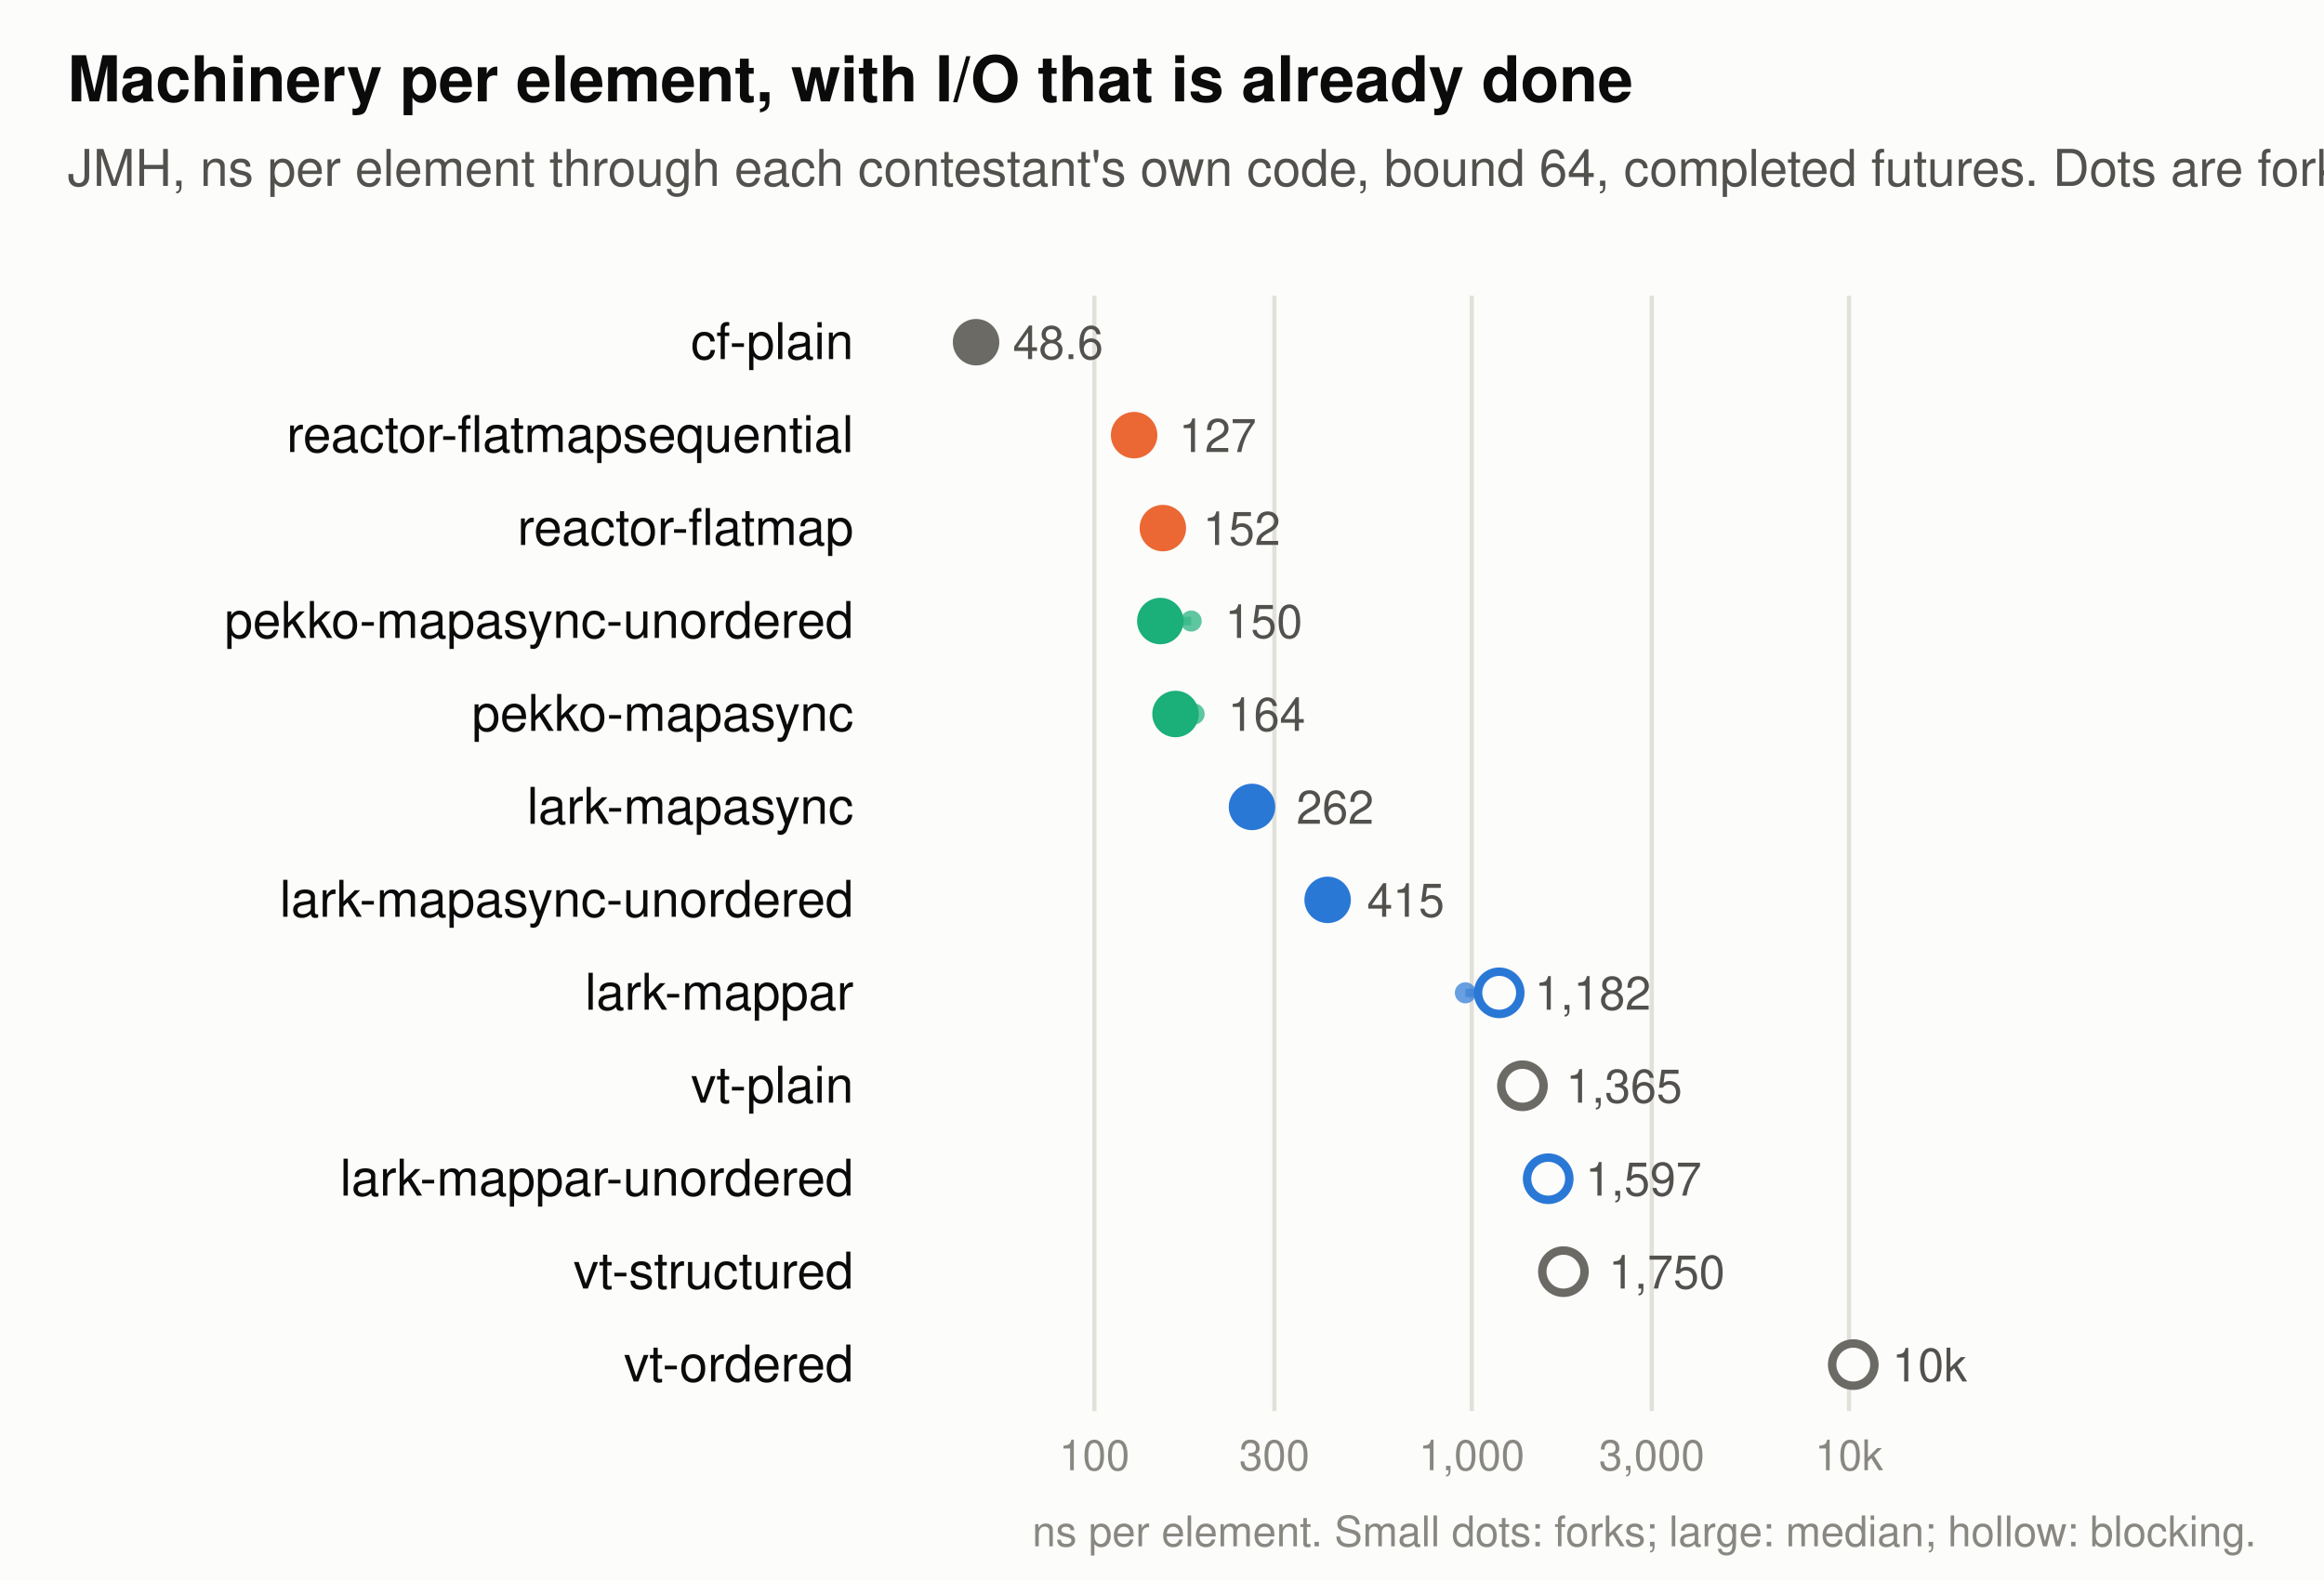
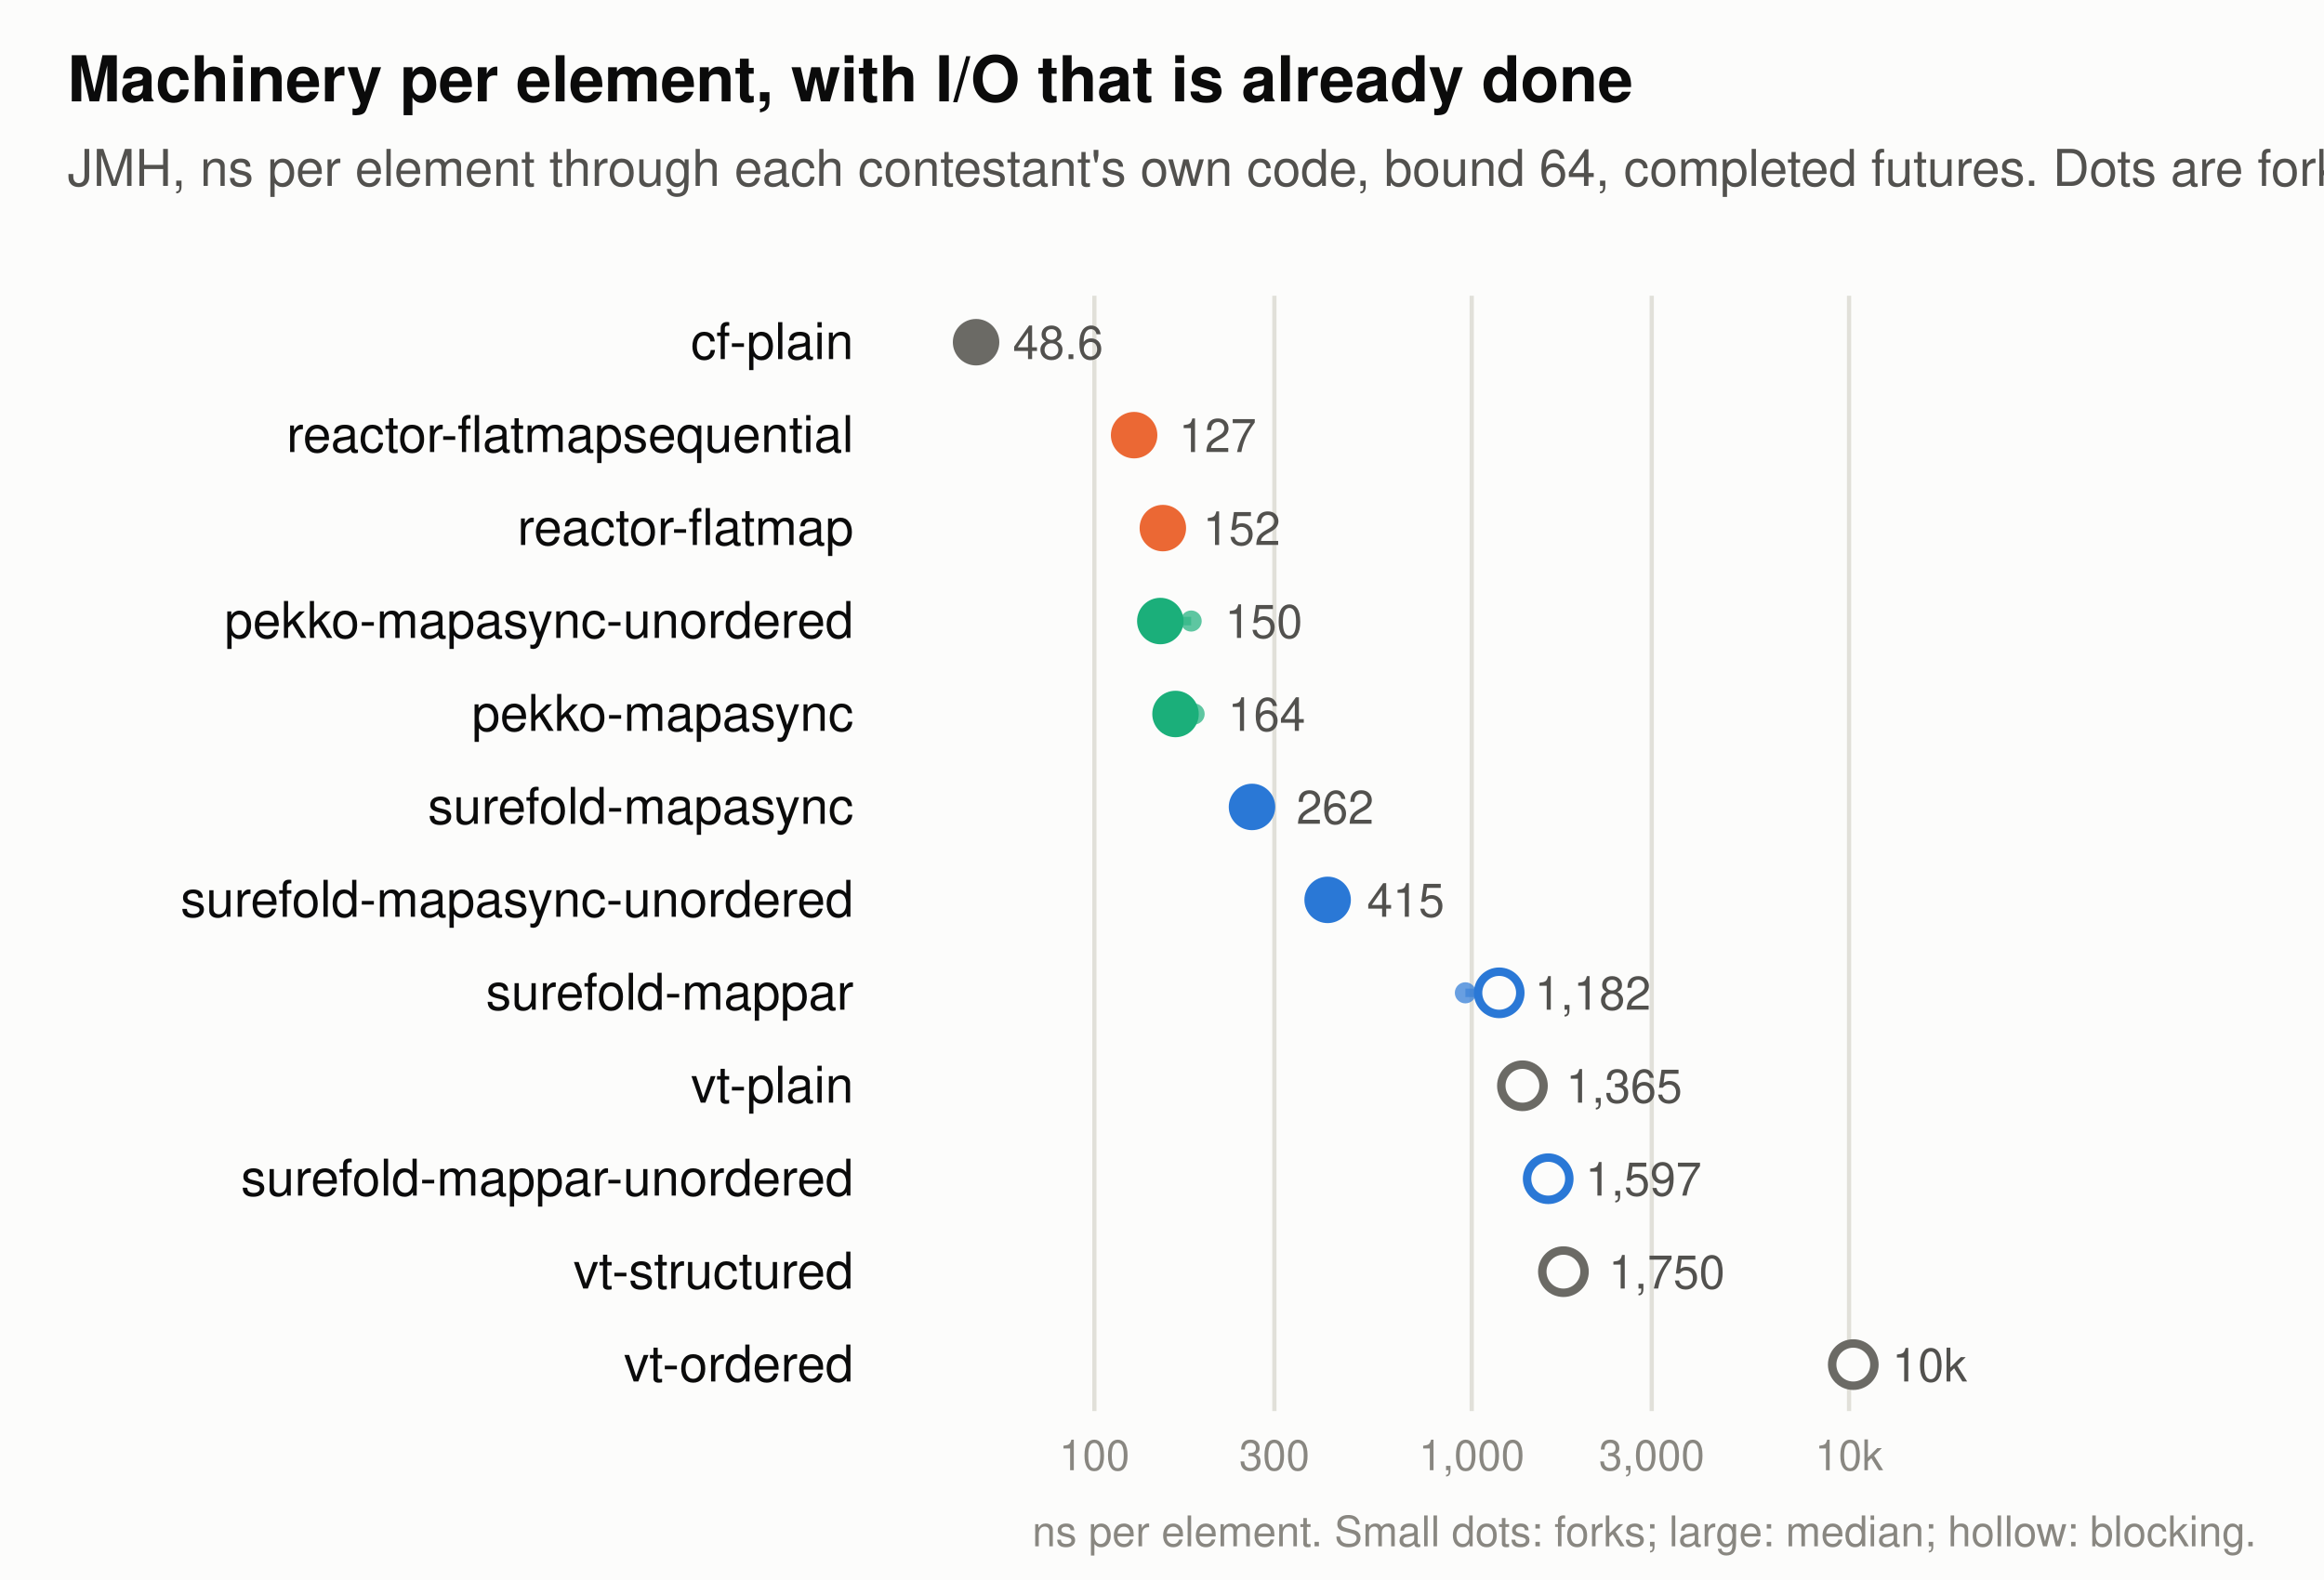
<svg xmlns="http://www.w3.org/2000/svg" viewBox="0 0 550 374" width="550" height="374" role="img" aria-label="Machinery per element, with I/O that is already done">
  <style>
text { font-family: -apple-system, BlinkMacSystemFont, "Segoe UI", Helvetica, Arial, sans-serif; }
.bg { fill: #fcfcfb; } .t1 { fill: #0b0b0b; } .t2 { fill: #52514e; } .mu { fill: #898781; }
.grid { stroke: #e1e0d9; stroke-width: 1; }
- .jdk { fill: #6b6a65; stroke: #6b6a65; } .lark { fill: #2a78d6; stroke: #2a78d6; }
+ .jdk { fill: #6b6a65; stroke: #6b6a65; } .surefold { fill: #2a78d6; stroke: #2a78d6; }
.reactor { fill: #eb6834; stroke: #eb6834; } .pekko { fill: #1baf7a; stroke: #1baf7a; }
.hollow { fill: #fcfcfb; stroke-width: 2; }
@media (prefers-color-scheme: dark) {
  .bg { fill: #1a1a19; } .t1 { fill: #f0efec; } .t2 { fill: #c3c2b7; } .grid { stroke: #2c2c2a; }
-   .jdk { fill: #a8a79f; stroke: #a8a79f; } .lark { fill: #3987e5; stroke: #3987e5; }
+   .jdk { fill: #a8a79f; stroke: #a8a79f; } .surefold { fill: #3987e5; stroke: #3987e5; }
  .reactor { fill: #d95926; stroke: #d95926; } .pekko { fill: #199e70; stroke: #199e70; }
  .hollow { fill: #1a1a19; }
}
</style>
  <rect class="bg" width="550" height="374" />
  <text class="t1" x="16" y="24" font-size="15" font-weight="600">Machinery per element, with I/O that is already done</text>
  <text class="t2" x="16" y="44" font-size="12">JMH, ns per element through each contestant's own code, bound 64, completed futures. Dots are forks.</text>
  <line class="grid" x1="259.0" y1="70" x2="259.0" y2="334" />
  <text class="mu" x="259.0" y="348" font-size="10" text-anchor="middle">100</text>
  <line class="grid" x1="301.6" y1="70" x2="301.6" y2="334" />
  <text class="mu" x="301.6" y="348" font-size="10" text-anchor="middle">300</text>
  <line class="grid" x1="348.3" y1="70" x2="348.3" y2="334" />
  <text class="mu" x="348.3" y="348" font-size="10" text-anchor="middle">1,000</text>
  <line class="grid" x1="390.9" y1="70" x2="390.9" y2="334" />
  <text class="mu" x="390.9" y="348" font-size="10" text-anchor="middle">3,000</text>
  <line class="grid" x1="437.6" y1="70" x2="437.6" y2="334" />
  <text class="mu" x="437.6" y="348" font-size="10" text-anchor="middle">10k</text>
  <text class="t1" x="202" y="85.0" font-size="12" text-anchor="end">cf-plain</text>
  <line class="jdk" x1="230.2" y1="81.0" x2="231.7" y2="81.0" stroke-width="2" opacity="0.5" />
  <circle class="jdk" cx="231.7" cy="81.0" r="2" opacity="0.7" />
  <circle class="jdk" cx="230.2" cy="81.0" r="2" opacity="0.7" />
  <circle class="jdk" cx="231.0" cy="81.0" r="2" opacity="0.7" />
  <circle class="jdk" cx="231.7" cy="81.0" r="2" opacity="0.7" />
  <circle class="jdk" cx="230.7" cy="81.0" r="2" opacity="0.7" />
  <circle class="jdk" cx="231.0" cy="81.0" r="5" />
  <text class="t2" x="239.7" y="85.0" font-size="11">48.6</text>
  <text class="t1" x="202" y="107.0" font-size="12" text-anchor="end">reactor-flatmapsequential</text>
  <line class="reactor" x1="267.6" y1="103.0" x2="271.0" y2="103.0" stroke-width="2" opacity="0.5" />
  <circle class="reactor" cx="268.2" cy="103.0" r="2" opacity="0.7" />
  <circle class="reactor" cx="267.6" cy="103.0" r="2" opacity="0.7" />
  <circle class="reactor" cx="268.9" cy="103.0" r="2" opacity="0.7" />
  <circle class="reactor" cx="271.0" cy="103.0" r="2" opacity="0.7" />
  <circle class="reactor" cx="268.4" cy="103.0" r="2" opacity="0.7" />
  <circle class="reactor" cx="268.4" cy="103.0" r="5" />
  <text class="t2" x="279.0" y="107.0" font-size="11">127</text>
  <text class="t1" x="202" y="129.0" font-size="12" text-anchor="end">reactor-flatmap</text>
  <line class="reactor" x1="273.9" y1="125.0" x2="276.7" y2="125.0" stroke-width="2" opacity="0.5" />
  <circle class="reactor" cx="275.2" cy="125.0" r="2" opacity="0.7" />
  <circle class="reactor" cx="273.9" cy="125.0" r="2" opacity="0.7" />
  <circle class="reactor" cx="274.5" cy="125.0" r="2" opacity="0.7" />
  <circle class="reactor" cx="276.7" cy="125.0" r="2" opacity="0.7" />
  <circle class="reactor" cx="276.2" cy="125.0" r="2" opacity="0.7" />
  <circle class="reactor" cx="275.2" cy="125.0" r="5" />
  <text class="t2" x="284.7" y="129.0" font-size="11">152</text>
  <text class="t1" x="202" y="151.0" font-size="12" text-anchor="end">pekko-mapasync-unordered</text>
  <line class="pekko" x1="274.3" y1="147.0" x2="281.9" y2="147.0" stroke-width="2" opacity="0.5" />
  <circle class="pekko" cx="274.3" cy="147.0" r="2" opacity="0.7" />
  <circle class="pekko" cx="274.5" cy="147.0" r="2" opacity="0.7" />
  <circle class="pekko" cx="274.6" cy="147.0" r="2" opacity="0.7" />
  <circle class="pekko" cx="274.9" cy="147.0" r="2" opacity="0.7" />
  <circle class="pekko" cx="281.9" cy="147.0" r="2" opacity="0.7" />
  <circle class="pekko" cx="274.6" cy="147.0" r="5" />
  <text class="t2" x="289.9" y="151.0" font-size="11">150</text>
  <text class="t1" x="202" y="173.0" font-size="12" text-anchor="end">pekko-mapasync</text>
  <line class="pekko" x1="276.1" y1="169.0" x2="282.6" y2="169.0" stroke-width="2" opacity="0.5" />
  <circle class="pekko" cx="279.9" cy="169.0" r="2" opacity="0.7" />
  <circle class="pekko" cx="277.3" cy="169.0" r="2" opacity="0.7" />
  <circle class="pekko" cx="276.1" cy="169.0" r="2" opacity="0.7" />
  <circle class="pekko" cx="282.6" cy="169.0" r="2" opacity="0.7" />
  <circle class="pekko" cx="278.2" cy="169.0" r="2" opacity="0.7" />
  <circle class="pekko" cx="278.2" cy="169.0" r="5" />
  <text class="t2" x="290.6" y="173.0" font-size="11">164</text>
-   <text class="t1" x="202" y="195.0" font-size="12" text-anchor="end">lark-mapasync</text>
-   <line class="lark" x1="294.8" y1="191.0" x2="298.8" y2="191.0" stroke-width="2" opacity="0.5" />
-   <circle class="lark" cx="296.3" cy="191.0" r="2" opacity="0.7" />
-   <circle class="lark" cx="298.8" cy="191.0" r="2" opacity="0.7" />
-   <circle class="lark" cx="295.8" cy="191.0" r="2" opacity="0.7" />
-   <circle class="lark" cx="298.4" cy="191.0" r="2" opacity="0.7" />
-   <circle class="lark" cx="294.8" cy="191.0" r="2" opacity="0.7" />
-   <circle class="lark" cx="296.3" cy="191.0" r="5" />
+   <text class="t1" x="202" y="195.0" font-size="12" text-anchor="end">surefold-mapasync</text>
+   <line class="surefold" x1="294.8" y1="191.0" x2="298.8" y2="191.0" stroke-width="2" opacity="0.5" />
+   <circle class="surefold" cx="296.3" cy="191.0" r="2" opacity="0.7" />
+   <circle class="surefold" cx="298.8" cy="191.0" r="2" opacity="0.7" />
+   <circle class="surefold" cx="295.8" cy="191.0" r="2" opacity="0.7" />
+   <circle class="surefold" cx="298.4" cy="191.0" r="2" opacity="0.7" />
+   <circle class="surefold" cx="294.8" cy="191.0" r="2" opacity="0.7" />
+   <circle class="surefold" cx="296.3" cy="191.0" r="5" />
  <text class="t2" x="306.8" y="195.0" font-size="11">262</text>
-   <text class="t1" x="202" y="217.0" font-size="12" text-anchor="end">lark-mapasync-unordered</text>
-   <line class="lark" x1="313.1" y1="213.0" x2="315.5" y2="213.0" stroke-width="2" opacity="0.5" />
-   <circle class="lark" cx="313.8" cy="213.0" r="2" opacity="0.7" />
-   <circle class="lark" cx="314.2" cy="213.0" r="2" opacity="0.7" />
-   <circle class="lark" cx="315.5" cy="213.0" r="2" opacity="0.7" />
-   <circle class="lark" cx="313.1" cy="213.0" r="2" opacity="0.7" />
-   <circle class="lark" cx="314.3" cy="213.0" r="2" opacity="0.7" />
-   <circle class="lark" cx="314.2" cy="213.0" r="5" />
+   <text class="t1" x="202" y="217.0" font-size="12" text-anchor="end">surefold-mapasync-unordered</text>
+   <line class="surefold" x1="313.1" y1="213.0" x2="315.5" y2="213.0" stroke-width="2" opacity="0.5" />
+   <circle class="surefold" cx="313.8" cy="213.0" r="2" opacity="0.7" />
+   <circle class="surefold" cx="314.2" cy="213.0" r="2" opacity="0.7" />
+   <circle class="surefold" cx="315.5" cy="213.0" r="2" opacity="0.7" />
+   <circle class="surefold" cx="313.1" cy="213.0" r="2" opacity="0.7" />
+   <circle class="surefold" cx="314.3" cy="213.0" r="2" opacity="0.7" />
+   <circle class="surefold" cx="314.2" cy="213.0" r="5" />
  <text class="t2" x="323.5" y="217.0" font-size="11">415</text>
-   <text class="t1" x="202" y="239.0" font-size="12" text-anchor="end">lark-mappar</text>
-   <line class="lark" x1="346.8" y1="235.0" x2="355.2" y2="235.0" stroke-width="2" opacity="0.5" />
-   <circle class="lark" cx="354.8" cy="235.0" r="2" opacity="0.7" />
-   <circle class="lark" cx="355.0" cy="235.0" r="2" opacity="0.7" />
-   <circle class="lark" cx="351.8" cy="235.0" r="2" opacity="0.7" />
-   <circle class="lark" cx="346.8" cy="235.0" r="2" opacity="0.7" />
-   <circle class="lark" cx="355.2" cy="235.0" r="2" opacity="0.7" />
-   <circle class="lark hollow" cx="354.8" cy="235.0" r="5" />
+   <text class="t1" x="202" y="239.0" font-size="12" text-anchor="end">surefold-mappar</text>
+   <line class="surefold" x1="346.8" y1="235.0" x2="355.2" y2="235.0" stroke-width="2" opacity="0.5" />
+   <circle class="surefold" cx="354.8" cy="235.0" r="2" opacity="0.7" />
+   <circle class="surefold" cx="355.0" cy="235.0" r="2" opacity="0.7" />
+   <circle class="surefold" cx="351.8" cy="235.0" r="2" opacity="0.7" />
+   <circle class="surefold" cx="346.8" cy="235.0" r="2" opacity="0.7" />
+   <circle class="surefold" cx="355.2" cy="235.0" r="2" opacity="0.7" />
+   <circle class="surefold hollow" cx="354.8" cy="235.0" r="5" />
  <text class="t2" x="363.2" y="239.0" font-size="11">1,182</text>
  <text class="t1" x="202" y="261.0" font-size="12" text-anchor="end">vt-plain</text>
  <line class="jdk" x1="358.2" y1="257.0" x2="362.6" y2="257.0" stroke-width="2" opacity="0.5" />
  <circle class="jdk" cx="362.6" cy="257.0" r="2" opacity="0.7" />
  <circle class="jdk" cx="362.5" cy="257.0" r="2" opacity="0.7" />
  <circle class="jdk" cx="358.2" cy="257.0" r="2" opacity="0.7" />
  <circle class="jdk" cx="359.5" cy="257.0" r="2" opacity="0.7" />
  <circle class="jdk" cx="360.3" cy="257.0" r="2" opacity="0.7" />
  <circle class="jdk hollow" cx="360.3" cy="257.0" r="5" />
  <text class="t2" x="370.6" y="261.0" font-size="11">1,365</text>
-   <text class="t1" x="202" y="283.0" font-size="12" text-anchor="end">lark-mappar-unordered</text>
-   <line class="lark" x1="364.9" y1="279.0" x2="367.2" y2="279.0" stroke-width="2" opacity="0.5" />
-   <circle class="lark" cx="366.4" cy="279.0" r="2" opacity="0.7" />
-   <circle class="lark" cx="366.7" cy="279.0" r="2" opacity="0.7" />
-   <circle class="lark" cx="364.9" cy="279.0" r="2" opacity="0.7" />
-   <circle class="lark" cx="367.2" cy="279.0" r="2" opacity="0.7" />
-   <circle class="lark" cx="365.1" cy="279.0" r="2" opacity="0.7" />
-   <circle class="lark hollow" cx="366.4" cy="279.0" r="5" />
+   <text class="t1" x="202" y="283.0" font-size="12" text-anchor="end">surefold-mappar-unordered</text>
+   <line class="surefold" x1="364.9" y1="279.0" x2="367.2" y2="279.0" stroke-width="2" opacity="0.5" />
+   <circle class="surefold" cx="366.4" cy="279.0" r="2" opacity="0.7" />
+   <circle class="surefold" cx="366.7" cy="279.0" r="2" opacity="0.7" />
+   <circle class="surefold" cx="364.9" cy="279.0" r="2" opacity="0.7" />
+   <circle class="surefold" cx="367.2" cy="279.0" r="2" opacity="0.7" />
+   <circle class="surefold" cx="365.1" cy="279.0" r="2" opacity="0.7" />
+   <circle class="surefold hollow" cx="366.4" cy="279.0" r="5" />
  <text class="t2" x="375.2" y="283.0" font-size="11">1,597</text>
  <text class="t1" x="202" y="305.0" font-size="12" text-anchor="end">vt-structured</text>
  <line class="jdk" x1="368.5" y1="301.0" x2="372.7" y2="301.0" stroke-width="2" opacity="0.5" />
  <circle class="jdk" cx="368.5" cy="301.0" r="2" opacity="0.7" />
  <circle class="jdk" cx="371.5" cy="301.0" r="2" opacity="0.7" />
  <circle class="jdk" cx="370.0" cy="301.0" r="2" opacity="0.7" />
  <circle class="jdk" cx="372.7" cy="301.0" r="2" opacity="0.7" />
  <circle class="jdk" cx="369.0" cy="301.0" r="2" opacity="0.7" />
  <circle class="jdk hollow" cx="370.0" cy="301.0" r="5" />
  <text class="t2" x="380.7" y="305.0" font-size="11">1,750</text>
  <text class="t1" x="202" y="327.0" font-size="12" text-anchor="end">vt-ordered</text>
  <line class="jdk" x1="436.9" y1="323.0" x2="439.8" y2="323.0" stroke-width="2" opacity="0.5" />
  <circle class="jdk" cx="439.8" cy="323.0" r="2" opacity="0.7" />
  <circle class="jdk" cx="436.9" cy="323.0" r="2" opacity="0.7" />
  <circle class="jdk" cx="438.6" cy="323.0" r="2" opacity="0.7" />
  <circle class="jdk" cx="439.4" cy="323.0" r="2" opacity="0.7" />
  <circle class="jdk" cx="438.6" cy="323.0" r="2" opacity="0.7" />
  <circle class="jdk hollow" cx="438.6" cy="323.0" r="5" />
  <text class="t2" x="447.8" y="327.0" font-size="11">10k</text>
  <text class="mu" x="534" y="366" font-size="10" text-anchor="end">ns per element. Small dots: forks; large: median; hollow: blocking.</text>
</svg>
